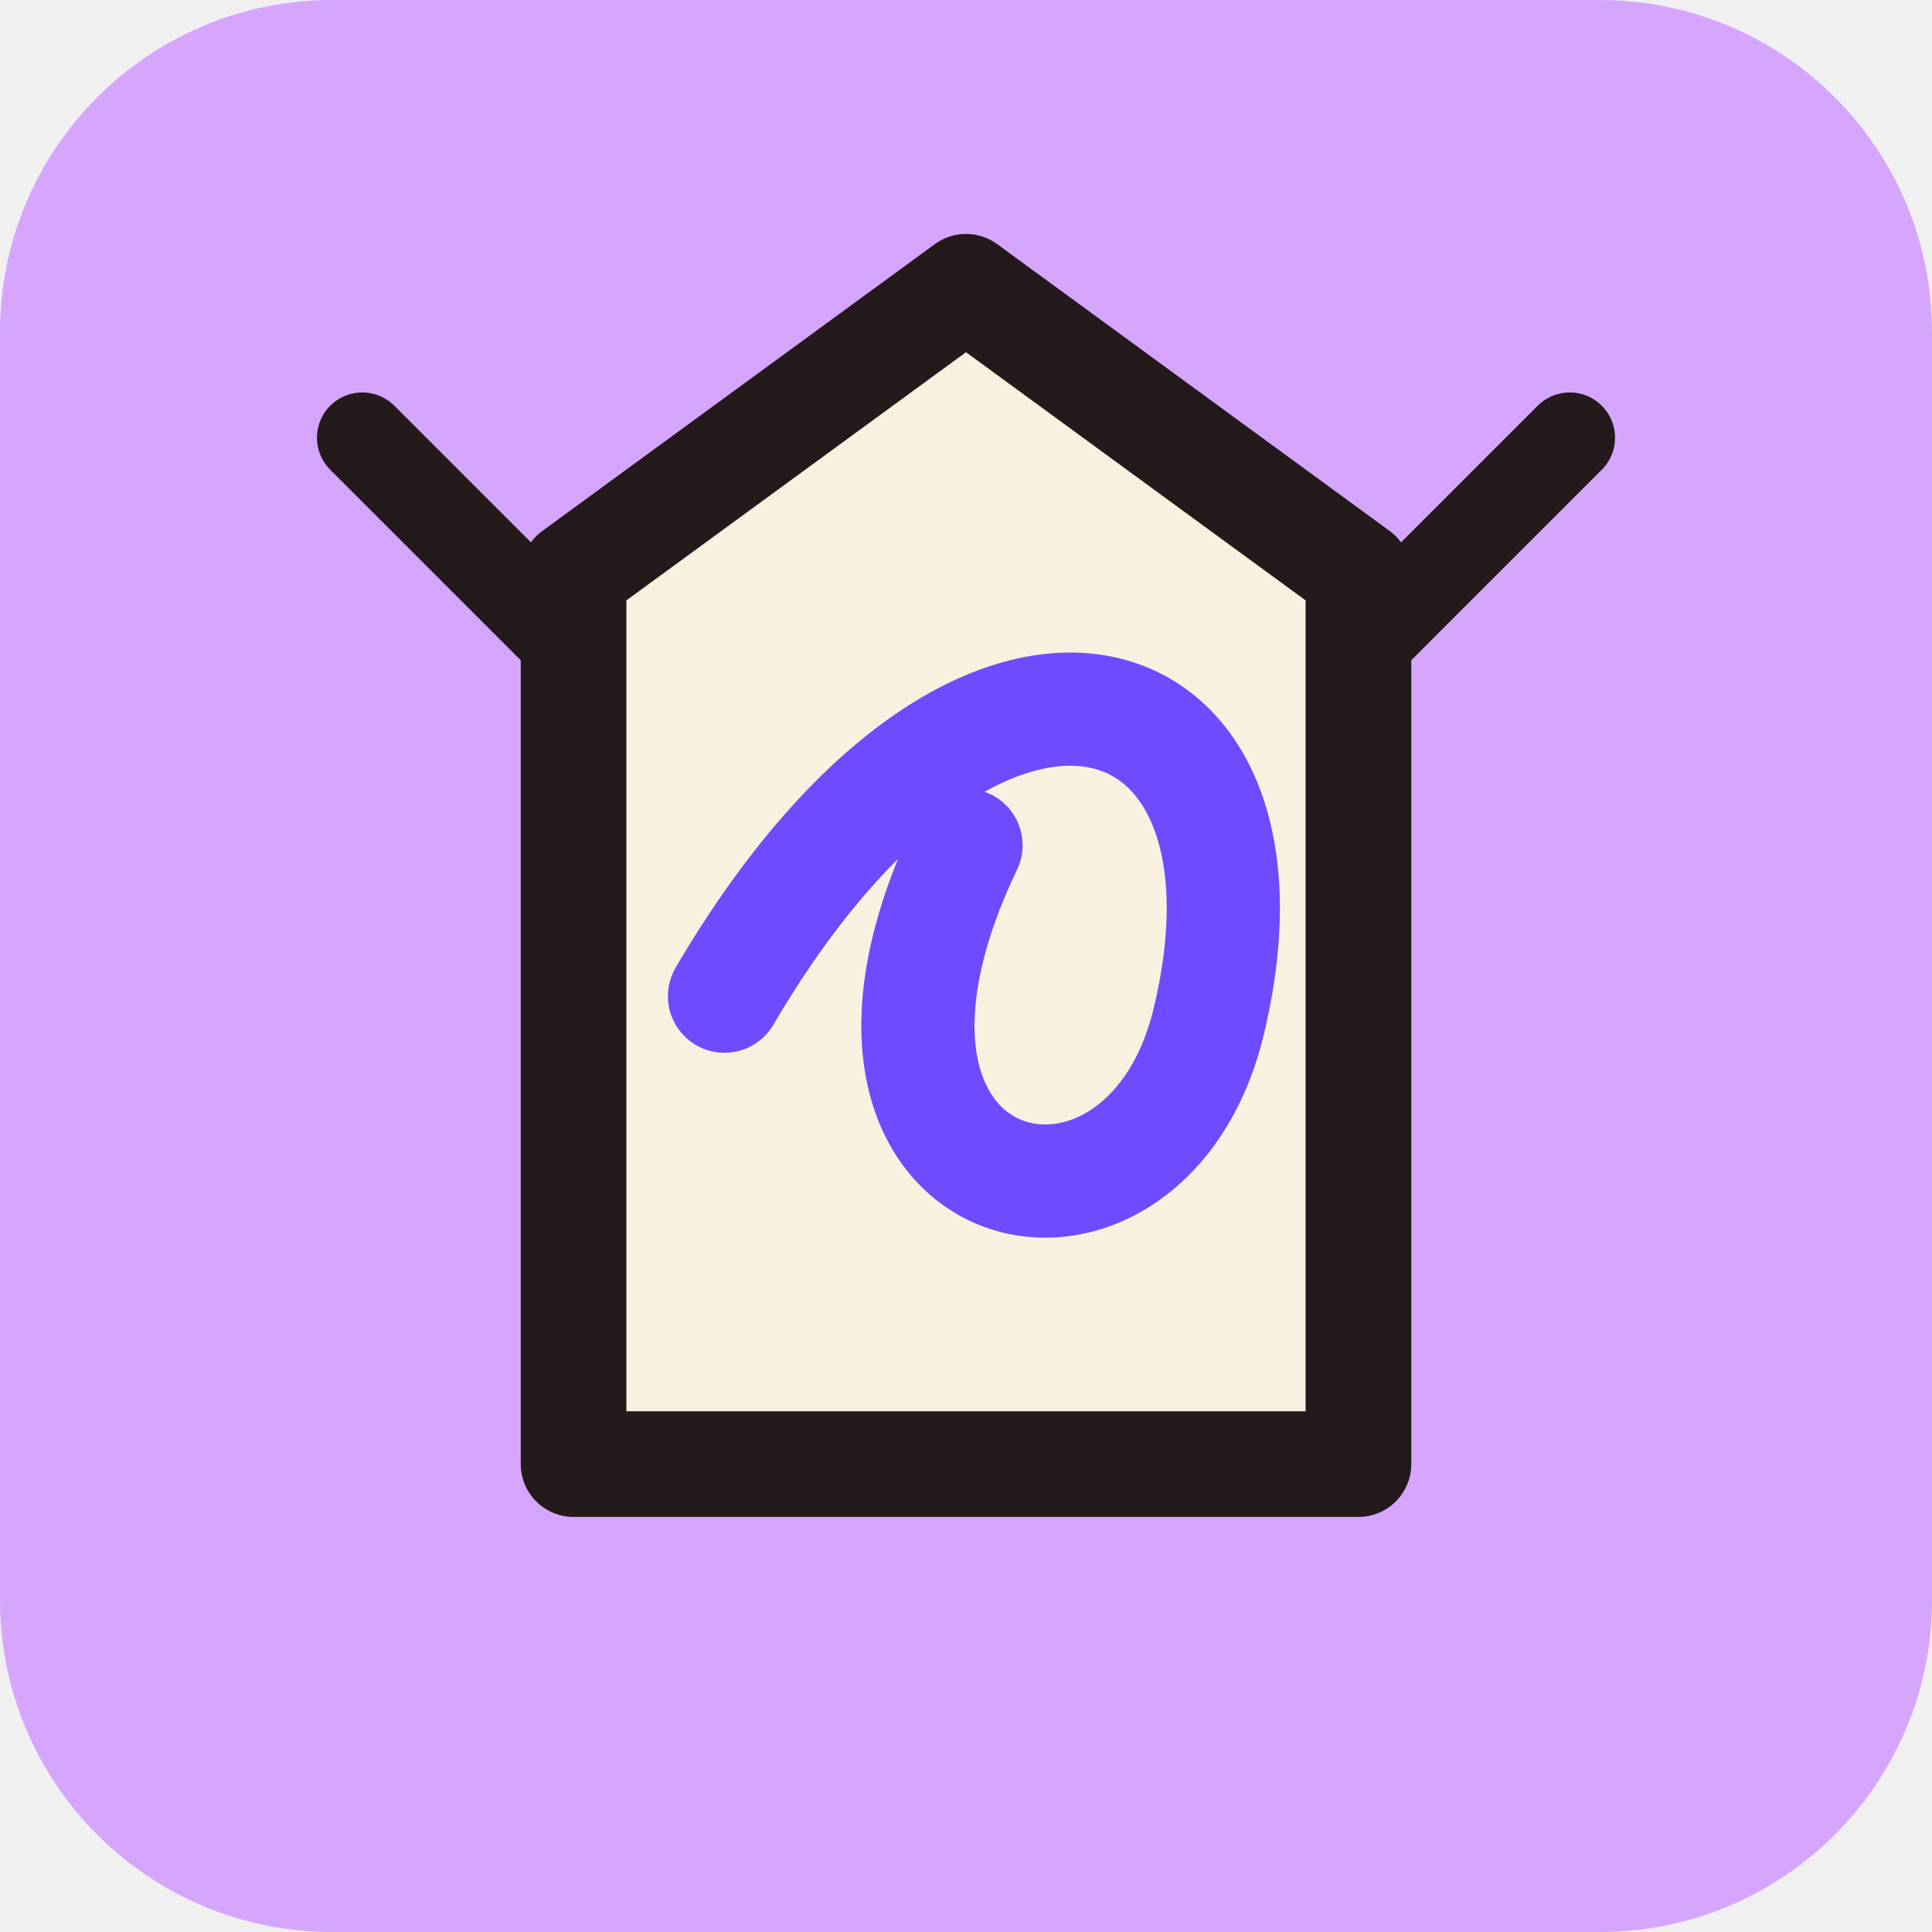
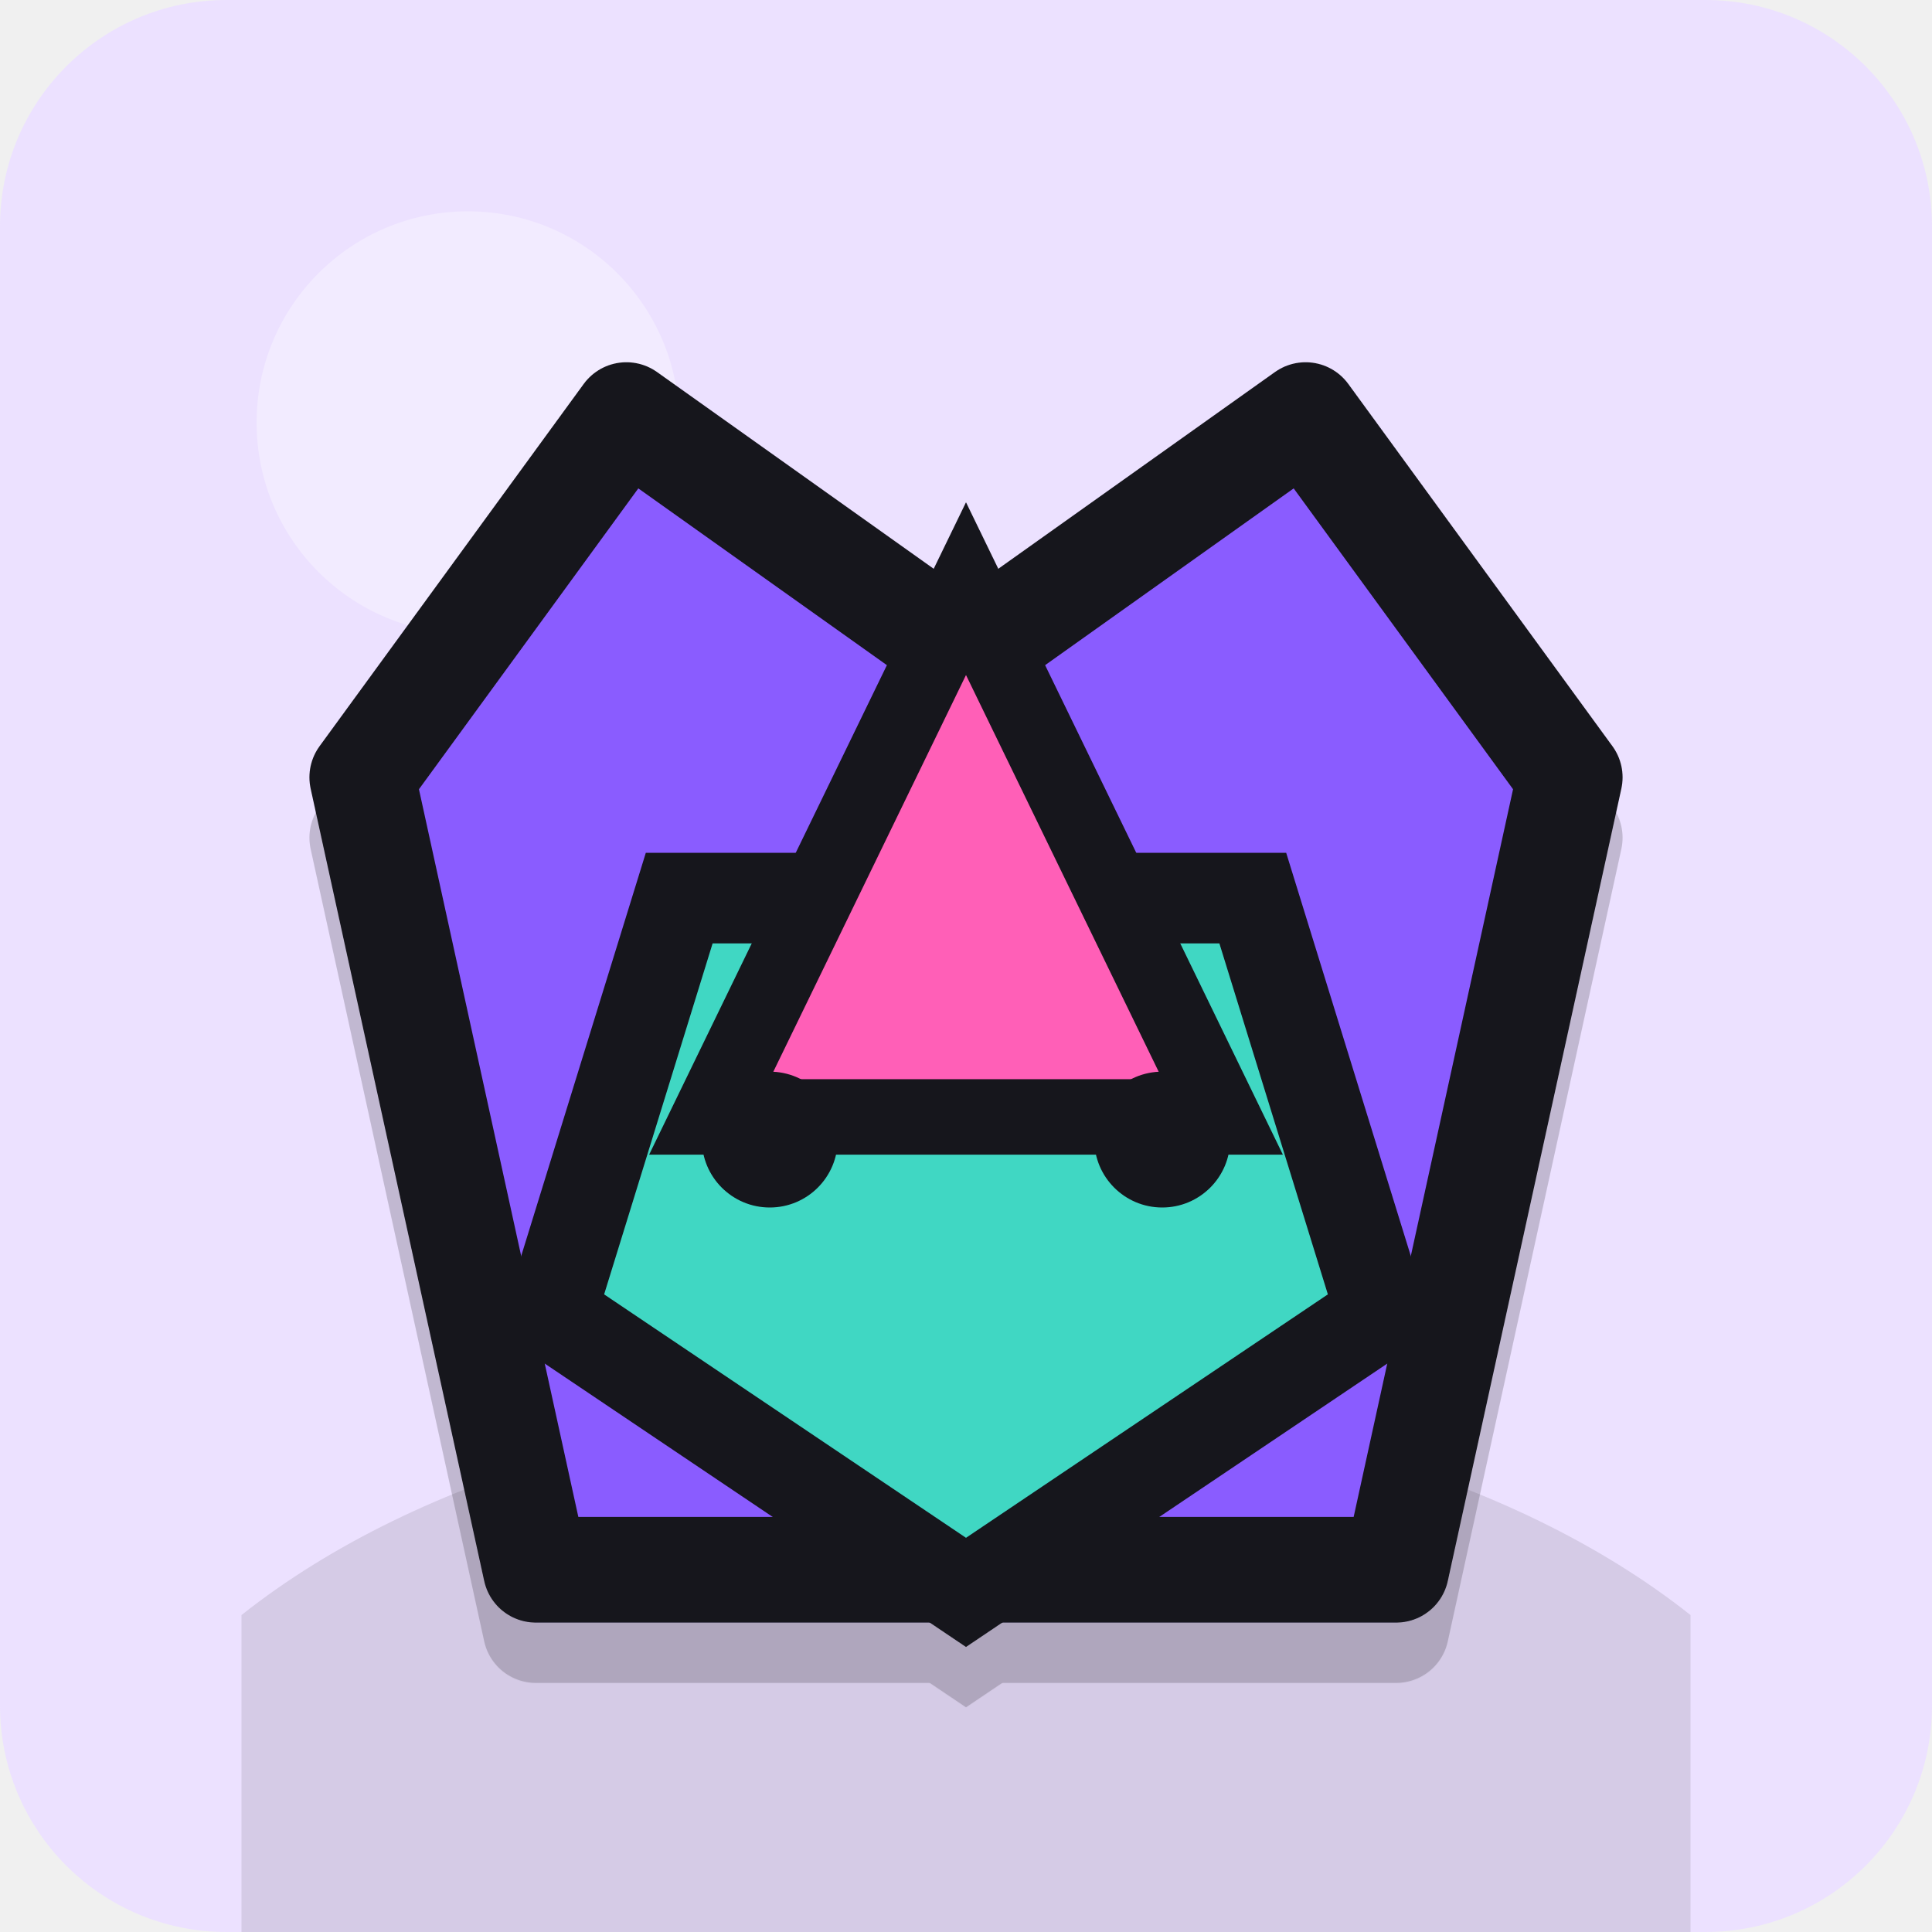
- <svg xmlns="http://www.w3.org/2000/svg" viewBox="0 0 256 256">
-   <rect width="256" height="256" rx="44" fill="#d6a6ff" />
-   <path d="M76 194V76l52-38 52 38v118Z" fill="#f8f1df" stroke="#241a1c" stroke-width="14" stroke-linejoin="round" />
-   <path d="M96 132c34-58 76-44 64 4-9 35-55 24-32-24" fill="none" stroke="#6d4cff" stroke-width="15" stroke-linecap="round" />
-   <path d="M76 86 48 58M180 86l28-28" stroke="#241a1c" stroke-width="12" stroke-linecap="round" />
+ <svg xmlns="http://www.w3.org/2000/svg" viewBox="0 0 256 256" role="img" aria-hidden="true">
+   <defs>
+     <filter id="softShadow" x="-20%" y="-20%" width="140%" height="140%">
+       <feDropShadow dx="0" dy="8" stdDeviation="0" flood-color="#000000" flood-opacity=".18" />
+     </filter>
+   </defs>
+   <rect width="256" height="256" rx="30" fill="#ece1ff" />
+   <circle cx="62" cy="56" r="28" fill="#ffffff" opacity=".32" />
+   <path d="M32 214c48-38 144-38 192 0v42H32z" fill="#000000" opacity=".10" />
+   <g filter="url(#softShadow)">
+     <path d="M48 103l35-48 45 32 45-32 35 48-23 105H71z" fill="#8a5cff" stroke="#17131d" stroke-width="14" stroke-linejoin="round" />
+     <path d="M90 119h76l17 55-55 37-55-37z" fill="#3fd7c3" stroke="#17131d" stroke-width="12" />
+     <path d="M128 78l34 70H94z" fill="#ff5fb7" stroke="#17131d" stroke-width="10" />
+     <circle cx="102" cy="151" r="9" fill="#17131d" />
+     <circle cx="154" cy="151" r="9" fill="#17131d" />
+   </g>
</svg>
